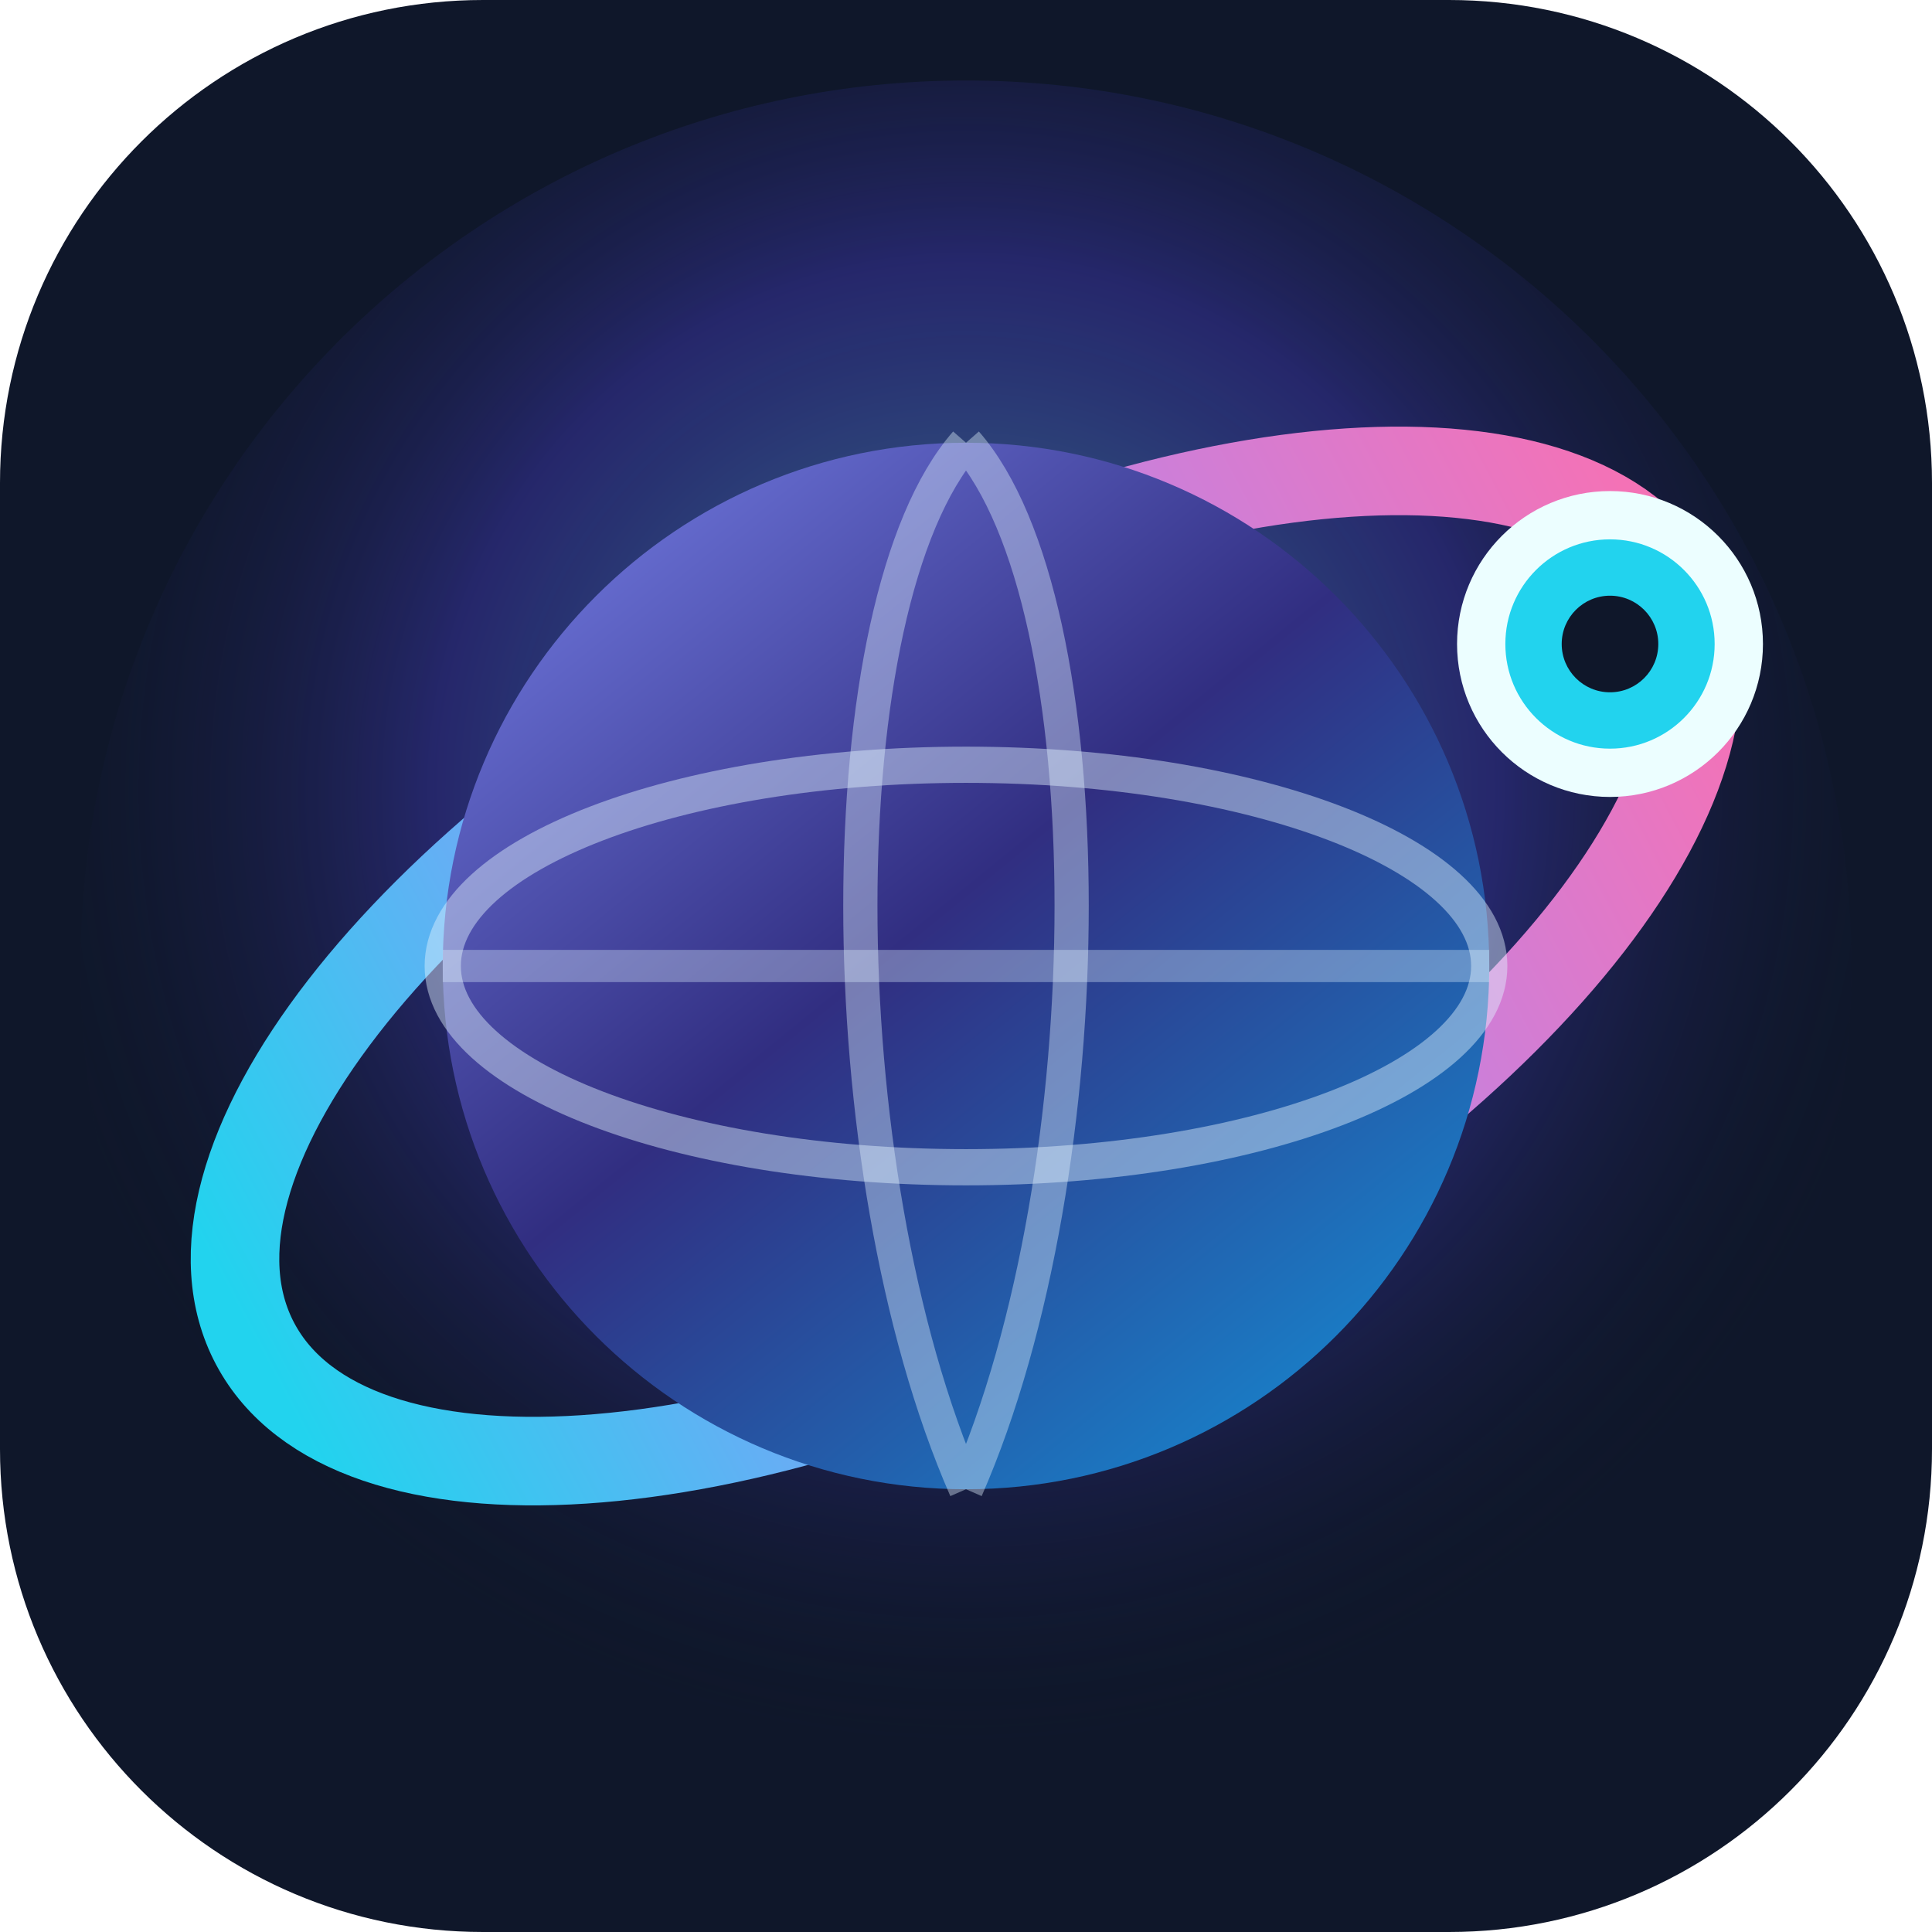
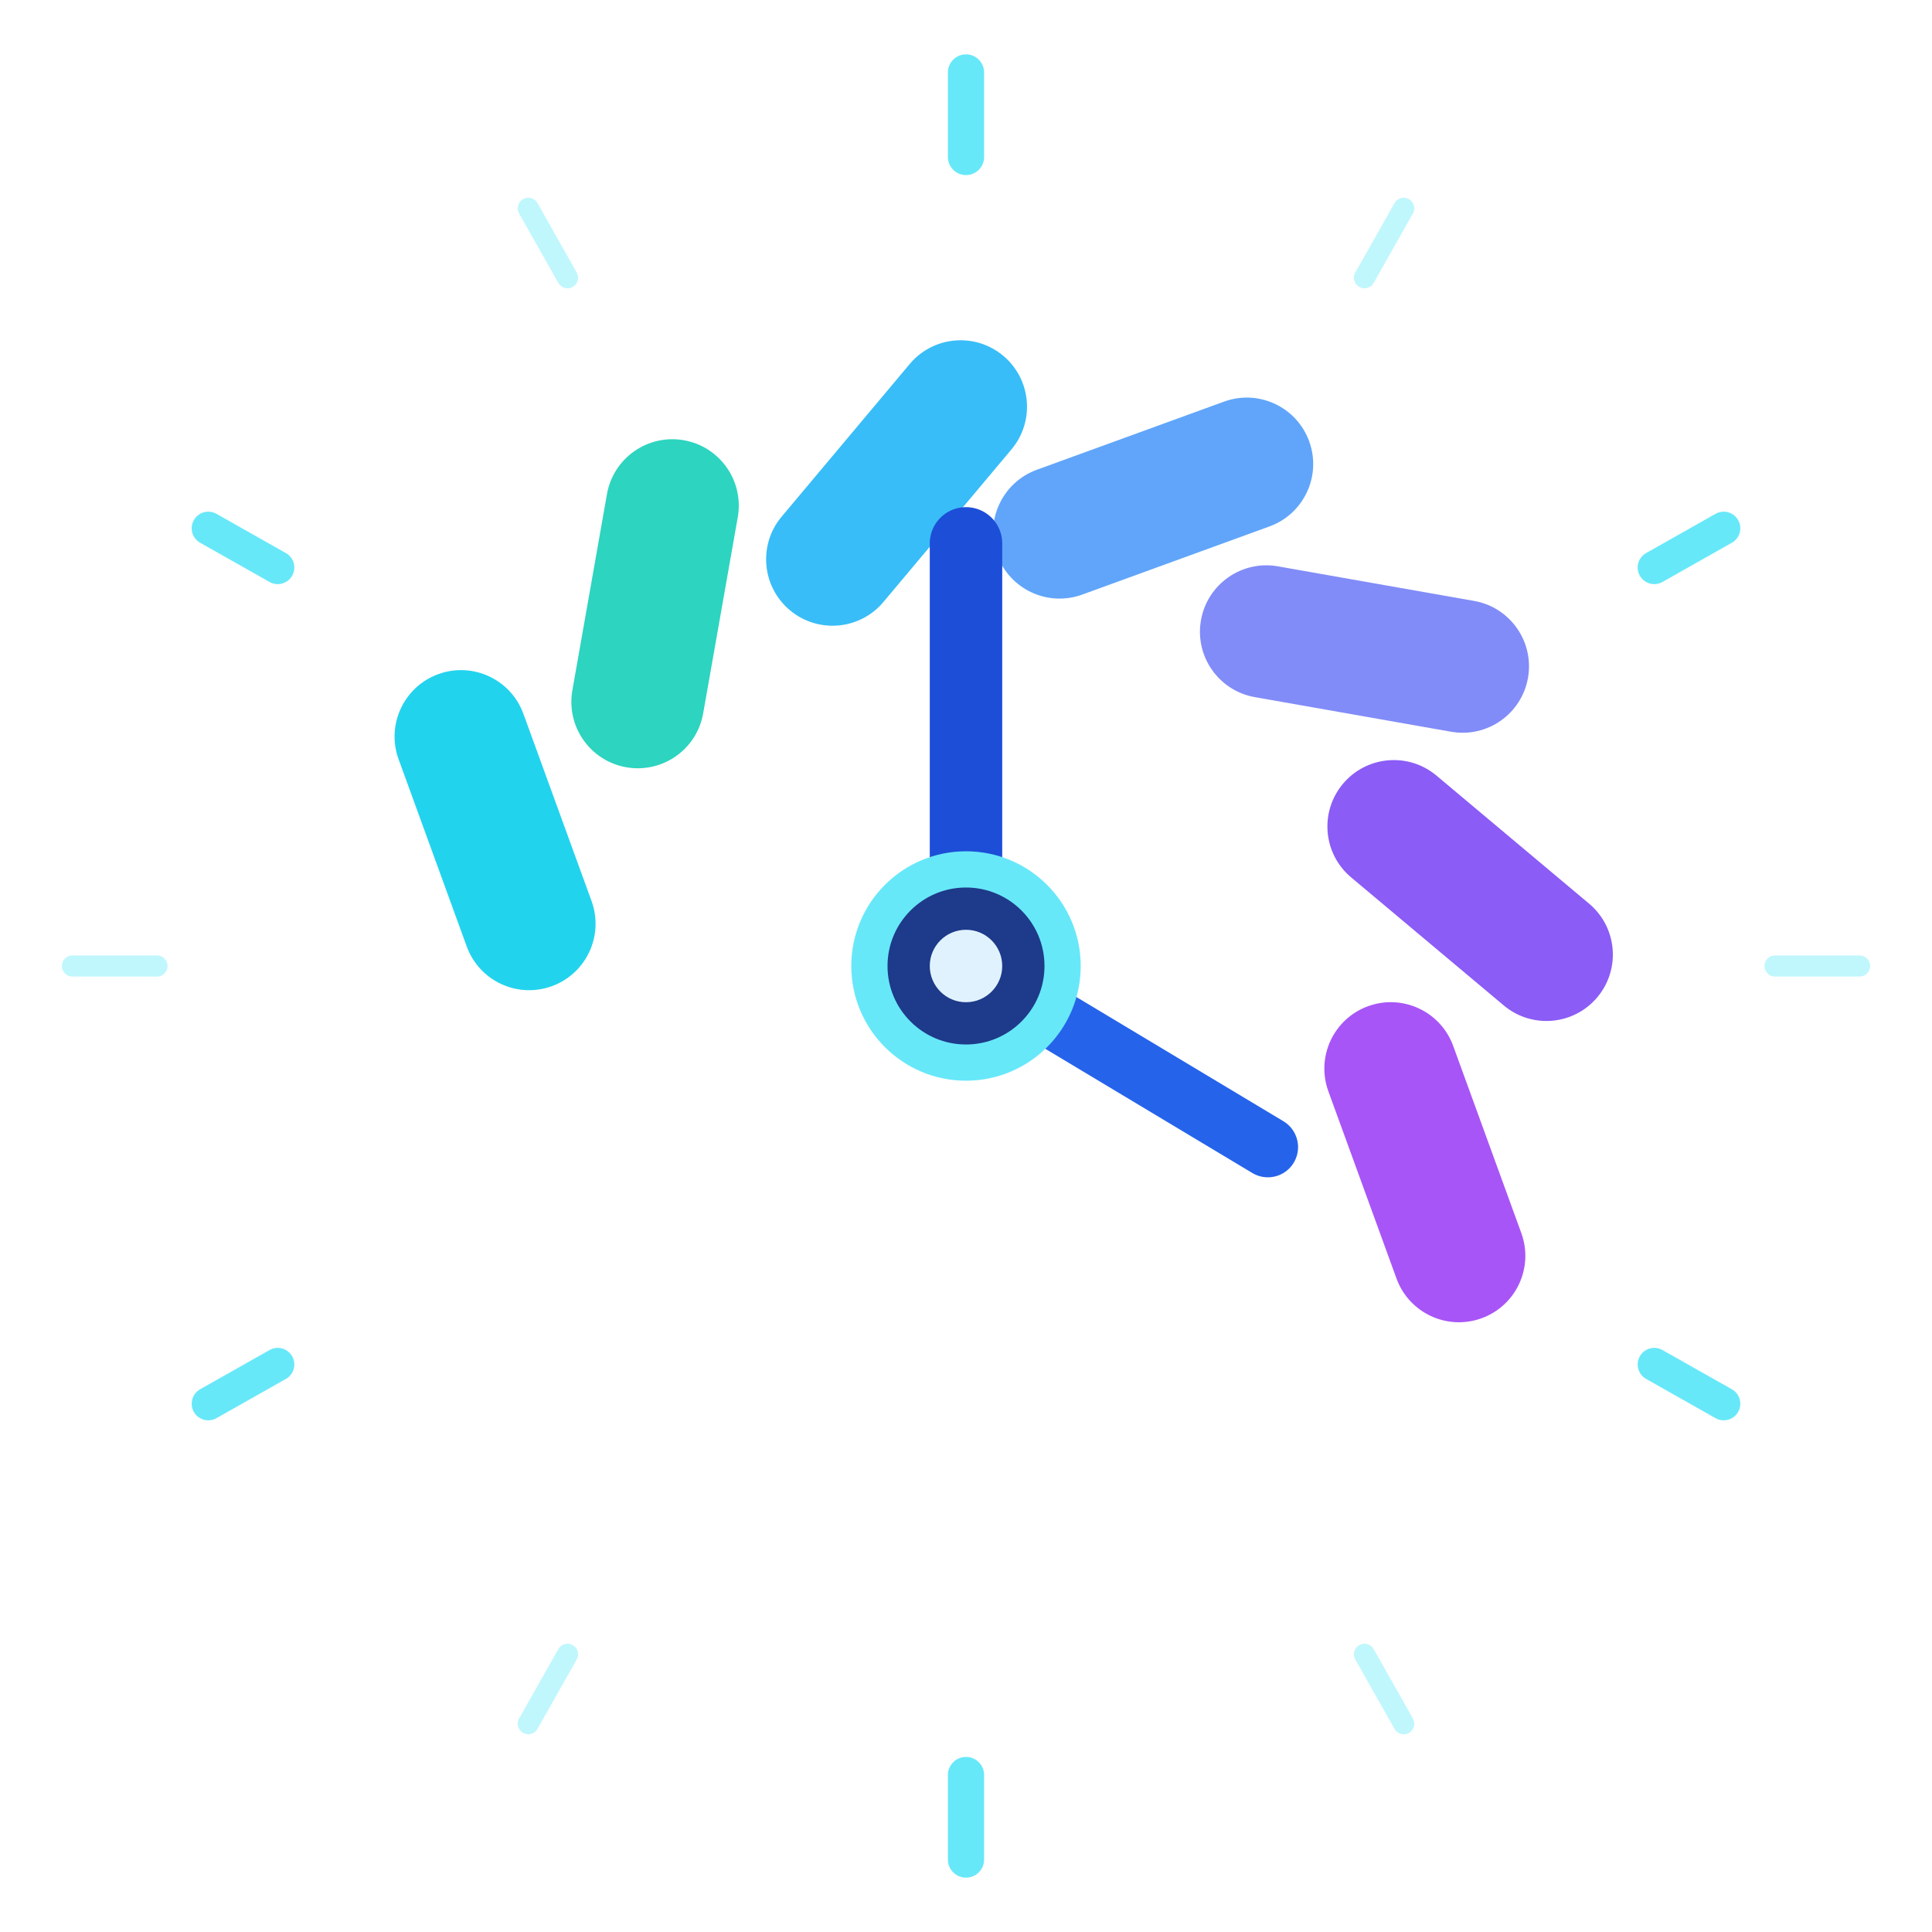
- <svg xmlns="http://www.w3.org/2000/svg" viewBox="0 0 48 48" fill="none">
-   <defs>
-     <radialGradient id="g" cx="50%" cy="40%" r="55%">
-       <stop offset="0%" stop-color="#67e8f9" stop-opacity="0.5" />
-       <stop offset="55%" stop-color="#4f46e5" stop-opacity="0.35" />
-       <stop offset="100%" stop-color="#0f172a" stop-opacity="0" />
-     </radialGradient>
-     <linearGradient id="s" x1="12" y1="8" x2="38" y2="40" gradientUnits="userSpaceOnUse">
-       <stop stop-color="#818cf8" />
-       <stop offset="0.45" stop-color="#312e81" />
-       <stop offset="1" stop-color="#0ea5e9" />
-     </linearGradient>
-     <linearGradient id="r" x1="4" y1="24" x2="44" y2="24" gradientUnits="userSpaceOnUse">
-       <stop stop-color="#22d3ee" />
-       <stop offset="0.5" stop-color="#a78bfa" />
-       <stop offset="1" stop-color="#f472b6" />
-     </linearGradient>
-   </defs>
-   <rect width="48" height="48" rx="12" fill="#0f172a" />
-   <circle cx="24" cy="24" r="22" fill="url(#g)" />
-   <ellipse cx="24" cy="24" rx="20" ry="9" stroke="url(#r)" stroke-width="2.2" fill="none" transform="rotate(-28 24 24)" />
-   <circle cx="24" cy="24" r="13" fill="url(#s)" />
-   <ellipse cx="24" cy="24" rx="13" ry="5" stroke="#e0f2fe" stroke-width="0.9" opacity="0.45" fill="none" />
-   <path d="M24 11c3.5 4 3.5 18 0 26M24 11c-3.5 4-3.5 18 0 26" stroke="#e0f2fe" stroke-width="0.85" opacity="0.4" />
-   <path d="M11 24h26" stroke="#e0f2fe" stroke-width="0.8" opacity="0.35" />
-   <circle cx="40" cy="16" r="3.2" fill="#22d3ee" stroke="#ecfeff" stroke-width="1.2" />
-   <circle cx="40" cy="16" r="1.2" fill="#0f172a" />
+ <svg xmlns="http://www.w3.org/2000/svg" viewBox="0 0 64 64" fill="none">
+   <g stroke-linecap="round">
+     <line x1="32" y1="2.4" x2="32" y2="5.2" stroke="#67e8f9" stroke-width="1.2" />
+     <line x1="46.5" y1="6.9" x2="45.2" y2="9.2" stroke="#a5f3fc" stroke-width="0.7" opacity="0.7" />
+     <line x1="57.1" y1="17.5" x2="54.8" y2="18.8" stroke="#67e8f9" stroke-width="1.1" />
+     <line x1="61.6" y1="32" x2="58.8" y2="32" stroke="#a5f3fc" stroke-width="0.7" opacity="0.7" />
+     <line x1="57.1" y1="46.5" x2="54.8" y2="45.2" stroke="#67e8f9" stroke-width="1.1" />
+     <line x1="46.5" y1="57.1" x2="45.2" y2="54.8" stroke="#a5f3fc" stroke-width="0.7" opacity="0.7" />
+     <line x1="32" y1="61.6" x2="32" y2="58.8" stroke="#67e8f9" stroke-width="1.2" />
+     <line x1="17.5" y1="57.1" x2="18.8" y2="54.8" stroke="#a5f3fc" stroke-width="0.7" opacity="0.7" />
+     <line x1="6.9" y1="46.5" x2="9.2" y2="45.2" stroke="#67e8f9" stroke-width="1.1" />
+     <line x1="2.4" y1="32" x2="5.2" y2="32" stroke="#a5f3fc" stroke-width="0.7" opacity="0.7" />
+     <line x1="6.9" y1="17.5" x2="9.2" y2="18.8" stroke="#67e8f9" stroke-width="1.1" />
+     <line x1="17.5" y1="6.9" x2="18.8" y2="9.2" stroke="#a5f3fc" stroke-width="0.7" opacity="0.7" />
+   </g>
+   <rect x="14.2" y="22" width="4.4" height="11" rx="2.2" fill="#22d3ee" transform="rotate(-20 16.4 27.5)" />
+   <rect x="19.5" y="14.5" width="4.4" height="11" rx="2.2" fill="#2dd4bf" transform="rotate(10 21.7 20)" />
+   <rect x="27.5" y="10.5" width="4.4" height="11" rx="2.2" fill="#38bdf8" transform="rotate(40 29.7 16)" />
+   <rect x="36" y="11" width="4.4" height="11" rx="2.2" fill="#60a5fa" transform="rotate(70 38.2 16.5)" />
+   <rect x="43" y="16" width="4.4" height="11" rx="2.2" fill="#818cf8" transform="rotate(100 45.2 21.5)" />
+   <rect x="46.5" y="24" width="4.4" height="11" rx="2.2" fill="#8b5cf6" transform="rotate(130 48.7 29.5)" />
+   <rect x="45" y="33" width="4.4" height="11" rx="2.2" fill="#a855f7" transform="rotate(160 47.2 38.5)" />
+   <line x1="32" y1="32" x2="32" y2="18" stroke="#1d4ed8" stroke-width="2.4" stroke-linecap="round" />
+   <line x1="32" y1="32" x2="42" y2="38" stroke="#2563eb" stroke-width="2" stroke-linecap="round" />
+   <circle cx="32" cy="32" r="3.2" fill="#1e3a8a" stroke="#67e8f9" stroke-width="1.2" />
+   <circle cx="32" cy="32" r="1.2" fill="#e0f2fe" />
</svg>
